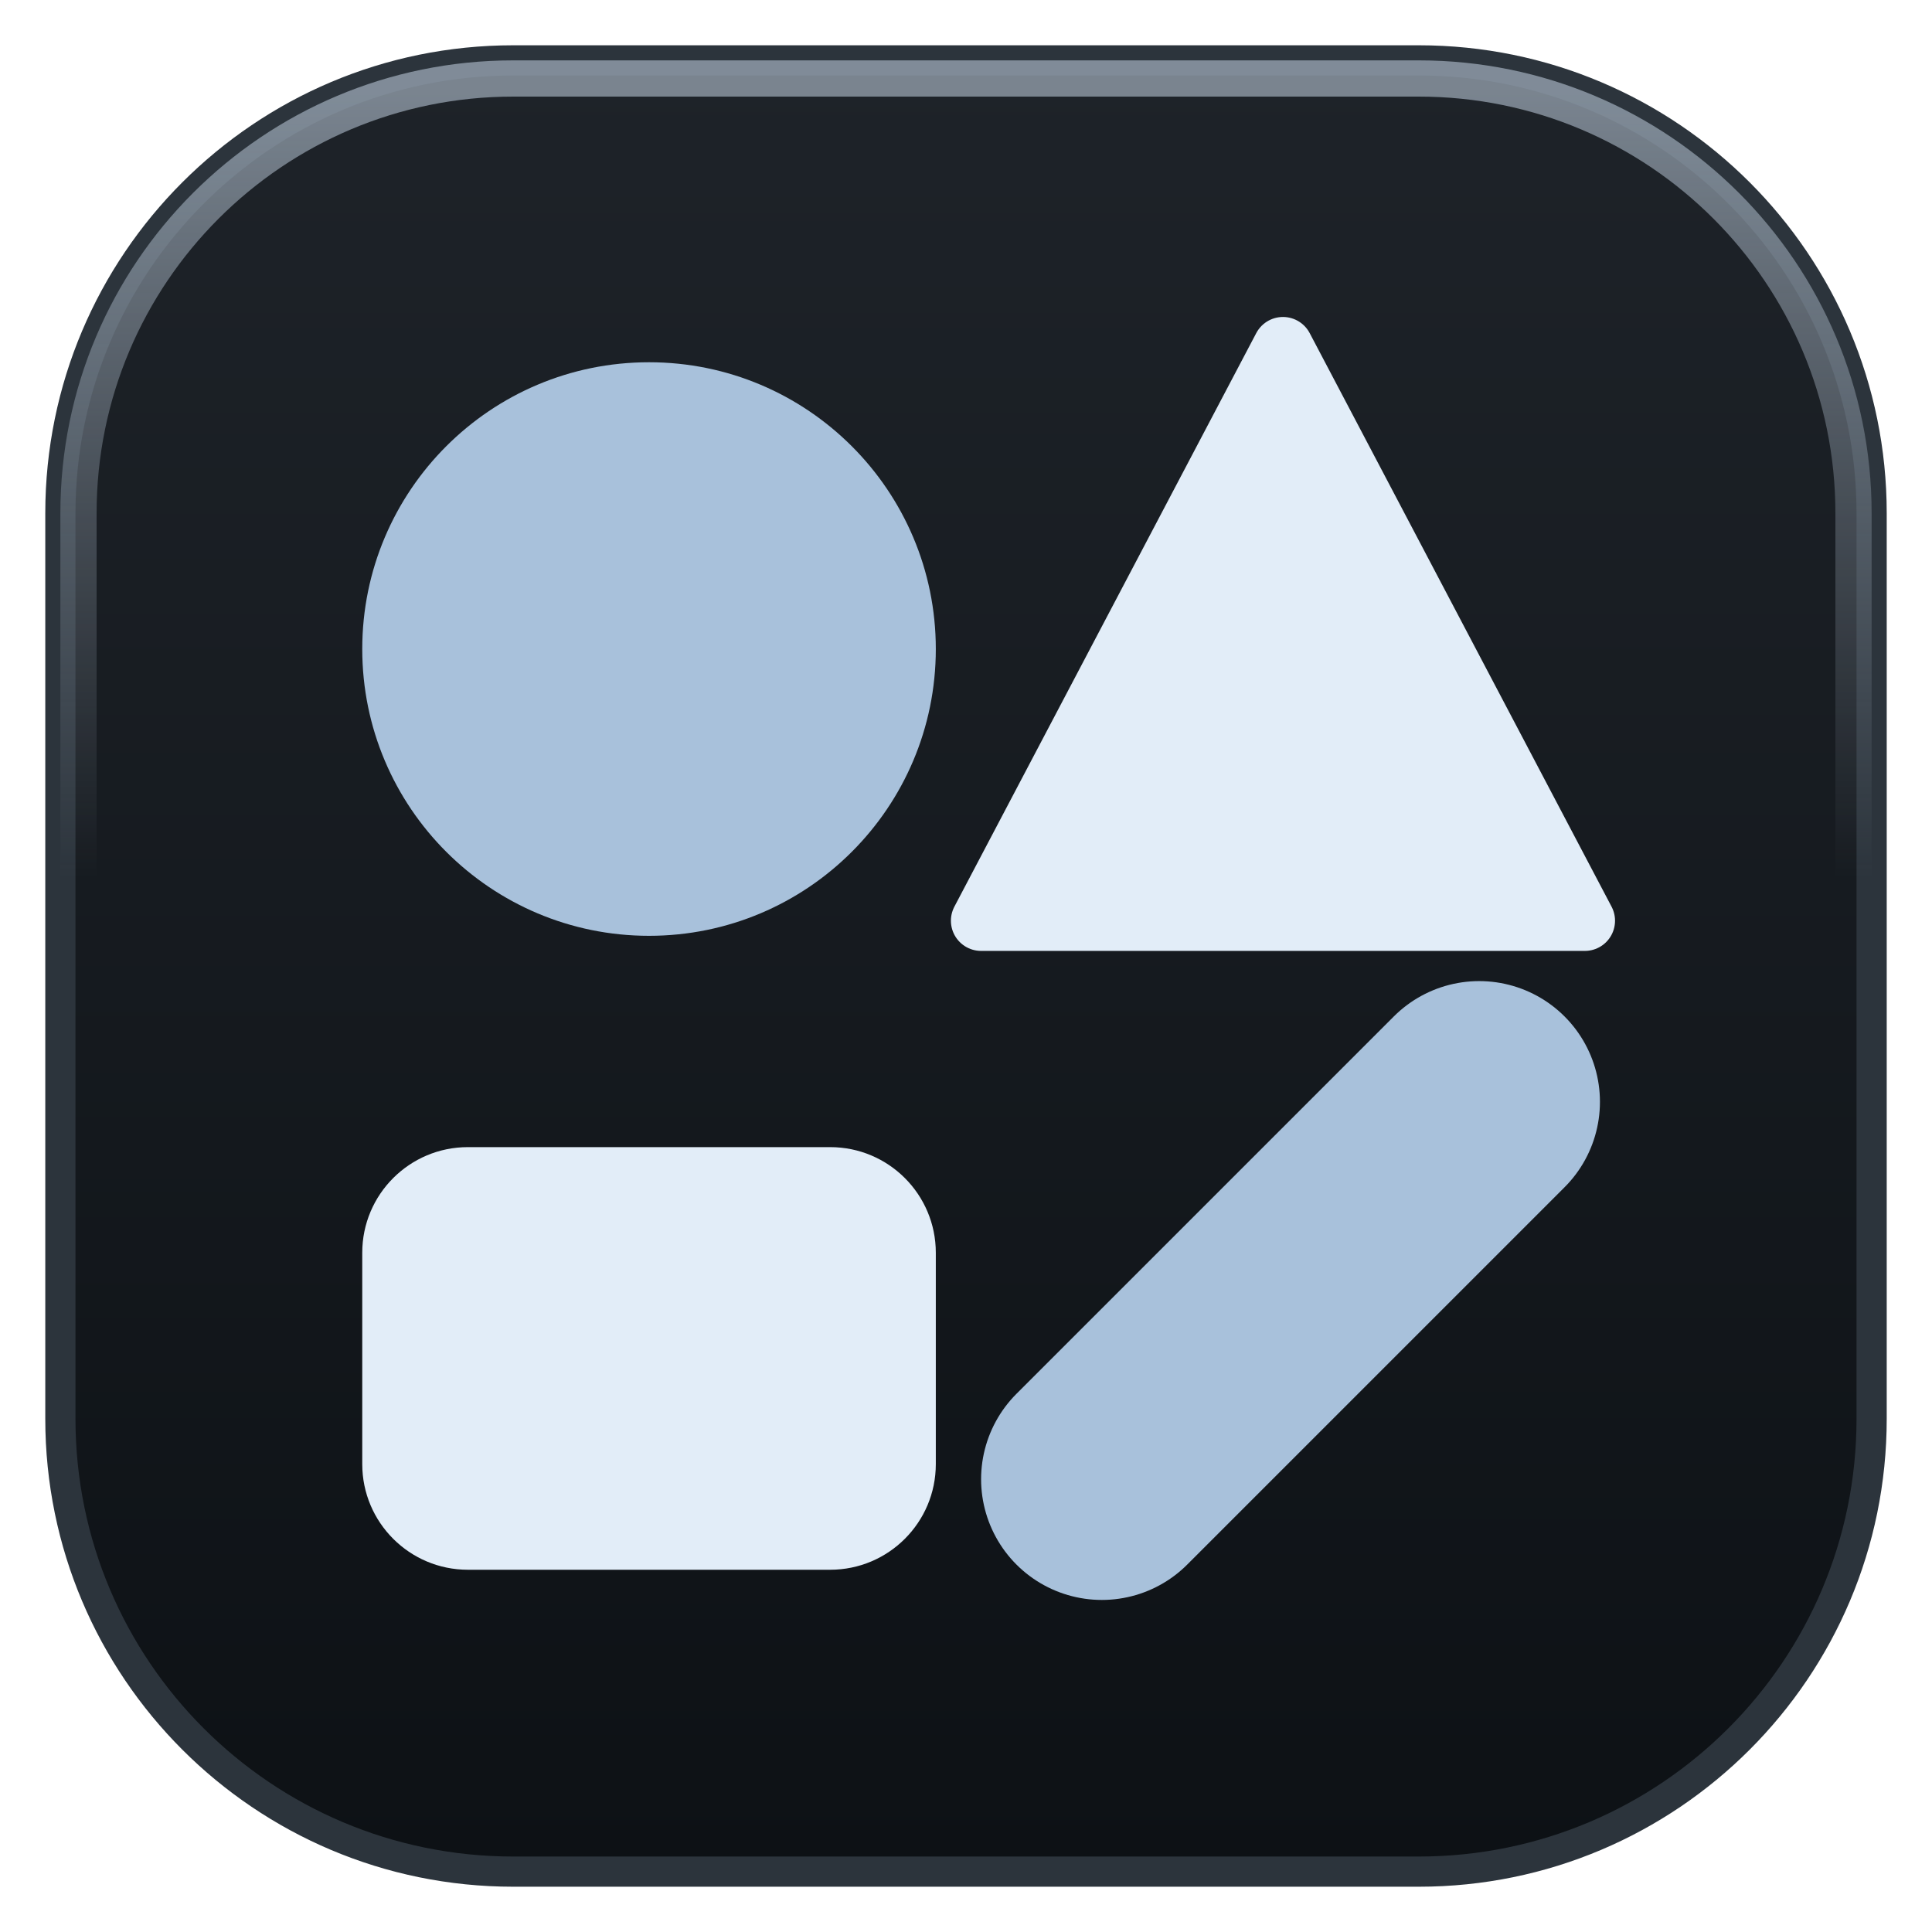
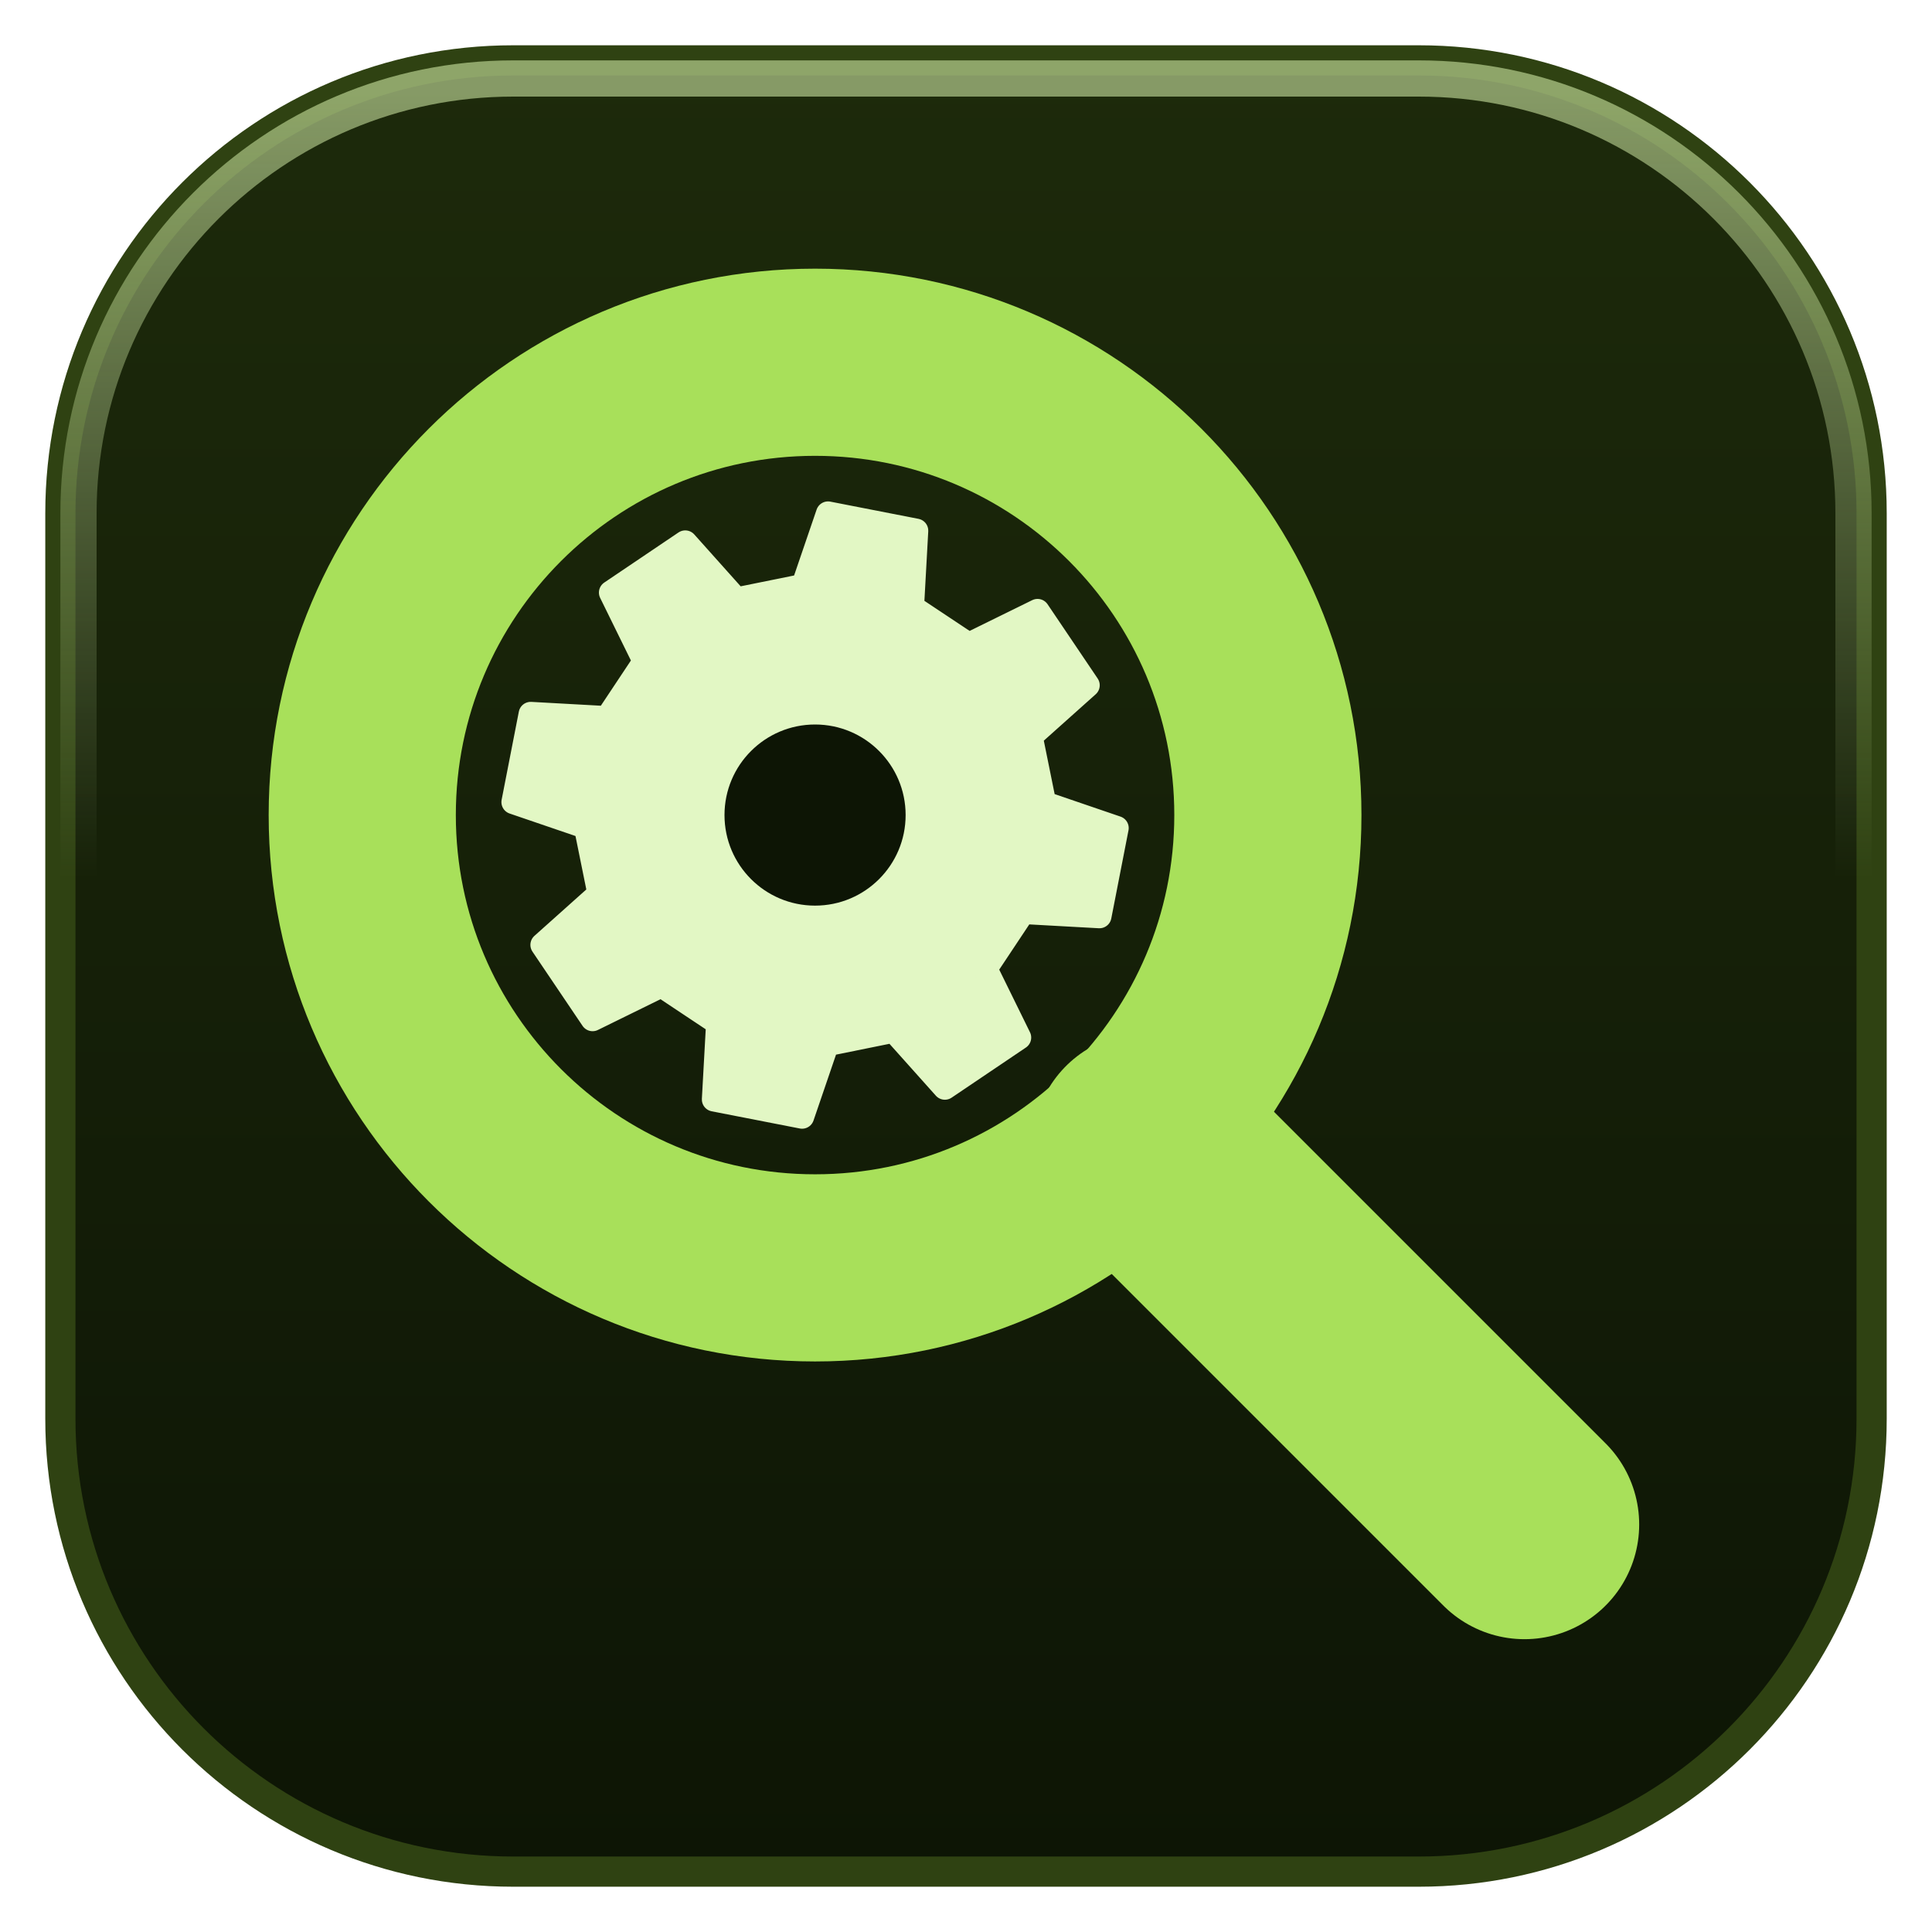
<svg xmlns="http://www.w3.org/2000/svg" width="64" height="64" viewBox="0 0 64 64">
  <defs>
-     <linearGradient id="t51" x1="0" y1="0" x2="0" y2="1">
-       <stop offset="0" stop-color="#1e2329" />
-       <stop offset="1" stop-color="#0d1115" />
+     <linearGradient id="tm1" x1="0" y1="0" x2="0" y2="1">
+       <stop offset="0" stop-color="#1d2a0b" />
+       <stop offset="1" stop-color="#0d1505" />
    </linearGradient>
-     <linearGradient id="e51" x1="0" y1="0" x2="0" y2="1">
-       <stop offset="0" stop-color="#c4d3e3" stop-opacity=".55" />
-       <stop offset=".45" stop-color="#c4d3e3" stop-opacity="0" />
+     <linearGradient id="em1" x1="0" y1="0" x2="0" y2="1">
+       <stop offset="0" stop-color="#dcf6b0" stop-opacity=".55" />
+       <stop offset=".45" stop-color="#dcf6b0" stop-opacity="0" />
    </linearGradient>
  </defs>
-   <rect x="2" y="2" width="60" height="60" rx="15" fill="url(#t51)" />
-   <rect x="2" y="2" width="60" height="60" rx="15" fill="none" stroke="#2c343c" stroke-width="1" />
-   <circle cx="21.5" cy="21.5" r="9.5" fill="#a8c1db" />
-   <path d="M42.5 11.5 L52.5 30.5 H32.5 Z" fill="#e2edf8" stroke="#e2edf8" stroke-width="2" stroke-linejoin="round" />
-   <rect x="12" y="38" width="19" height="14" rx="3.5" fill="#e2edf8" />
-   <path d="M36.5 49 L49 36.5" stroke="#a8c1db" stroke-width="8" stroke-linecap="round" />
-   <rect x="2.6" y="2.6" width="58.8" height="58.8" rx="14.4" fill="none" stroke="url(#e51)" stroke-width="1.2" />
+   <rect x="2" y="2" width="60" height="60" rx="15" fill="url(#tm1)" />
+   <rect x="2" y="2" width="60" height="60" rx="15" fill="none" stroke="#2f4212" stroke-width="1" />
+   <path d="M38 38 L50.5 50.5" stroke="#a8e05a" stroke-width="7.6" stroke-linecap="round" />
+   <path d="M34.59 26.61 L36.99 27.43 L36.42 30.35 L33.89 30.21 L32.64 32.09 L33.76 34.37 L31.30 36.03 L29.61 34.14 L27.39 34.59 L26.57 36.99 L23.65 36.42 L23.79 33.89 L21.91 32.64 L19.63 33.76 L17.97 31.30 L19.86 29.61 L19.41 27.39 L17.01 26.57 L17.58 23.65 L20.11 23.79 L21.36 21.91 L20.24 19.63 L22.70 17.97 L24.39 19.86 L26.61 19.41 L27.43 17.01 L30.35 17.58 L30.21 20.11 L32.09 21.36 L34.37 20.24 L36.03 22.70 L34.14 24.39 Z" fill="#e2f7c4" stroke="#e2f7c4" stroke-width="0.8" stroke-linejoin="round" />
+   <circle cx="27" cy="27" r="3" fill="#0d1505" />
+   <circle cx="27" cy="27" r="15" fill="none" stroke="#a8e05a" stroke-width="6.2" />
+   <rect x="2.6" y="2.6" width="58.8" height="58.8" rx="14.4" fill="none" stroke="url(#em1)" stroke-width="1.2" />
</svg>
